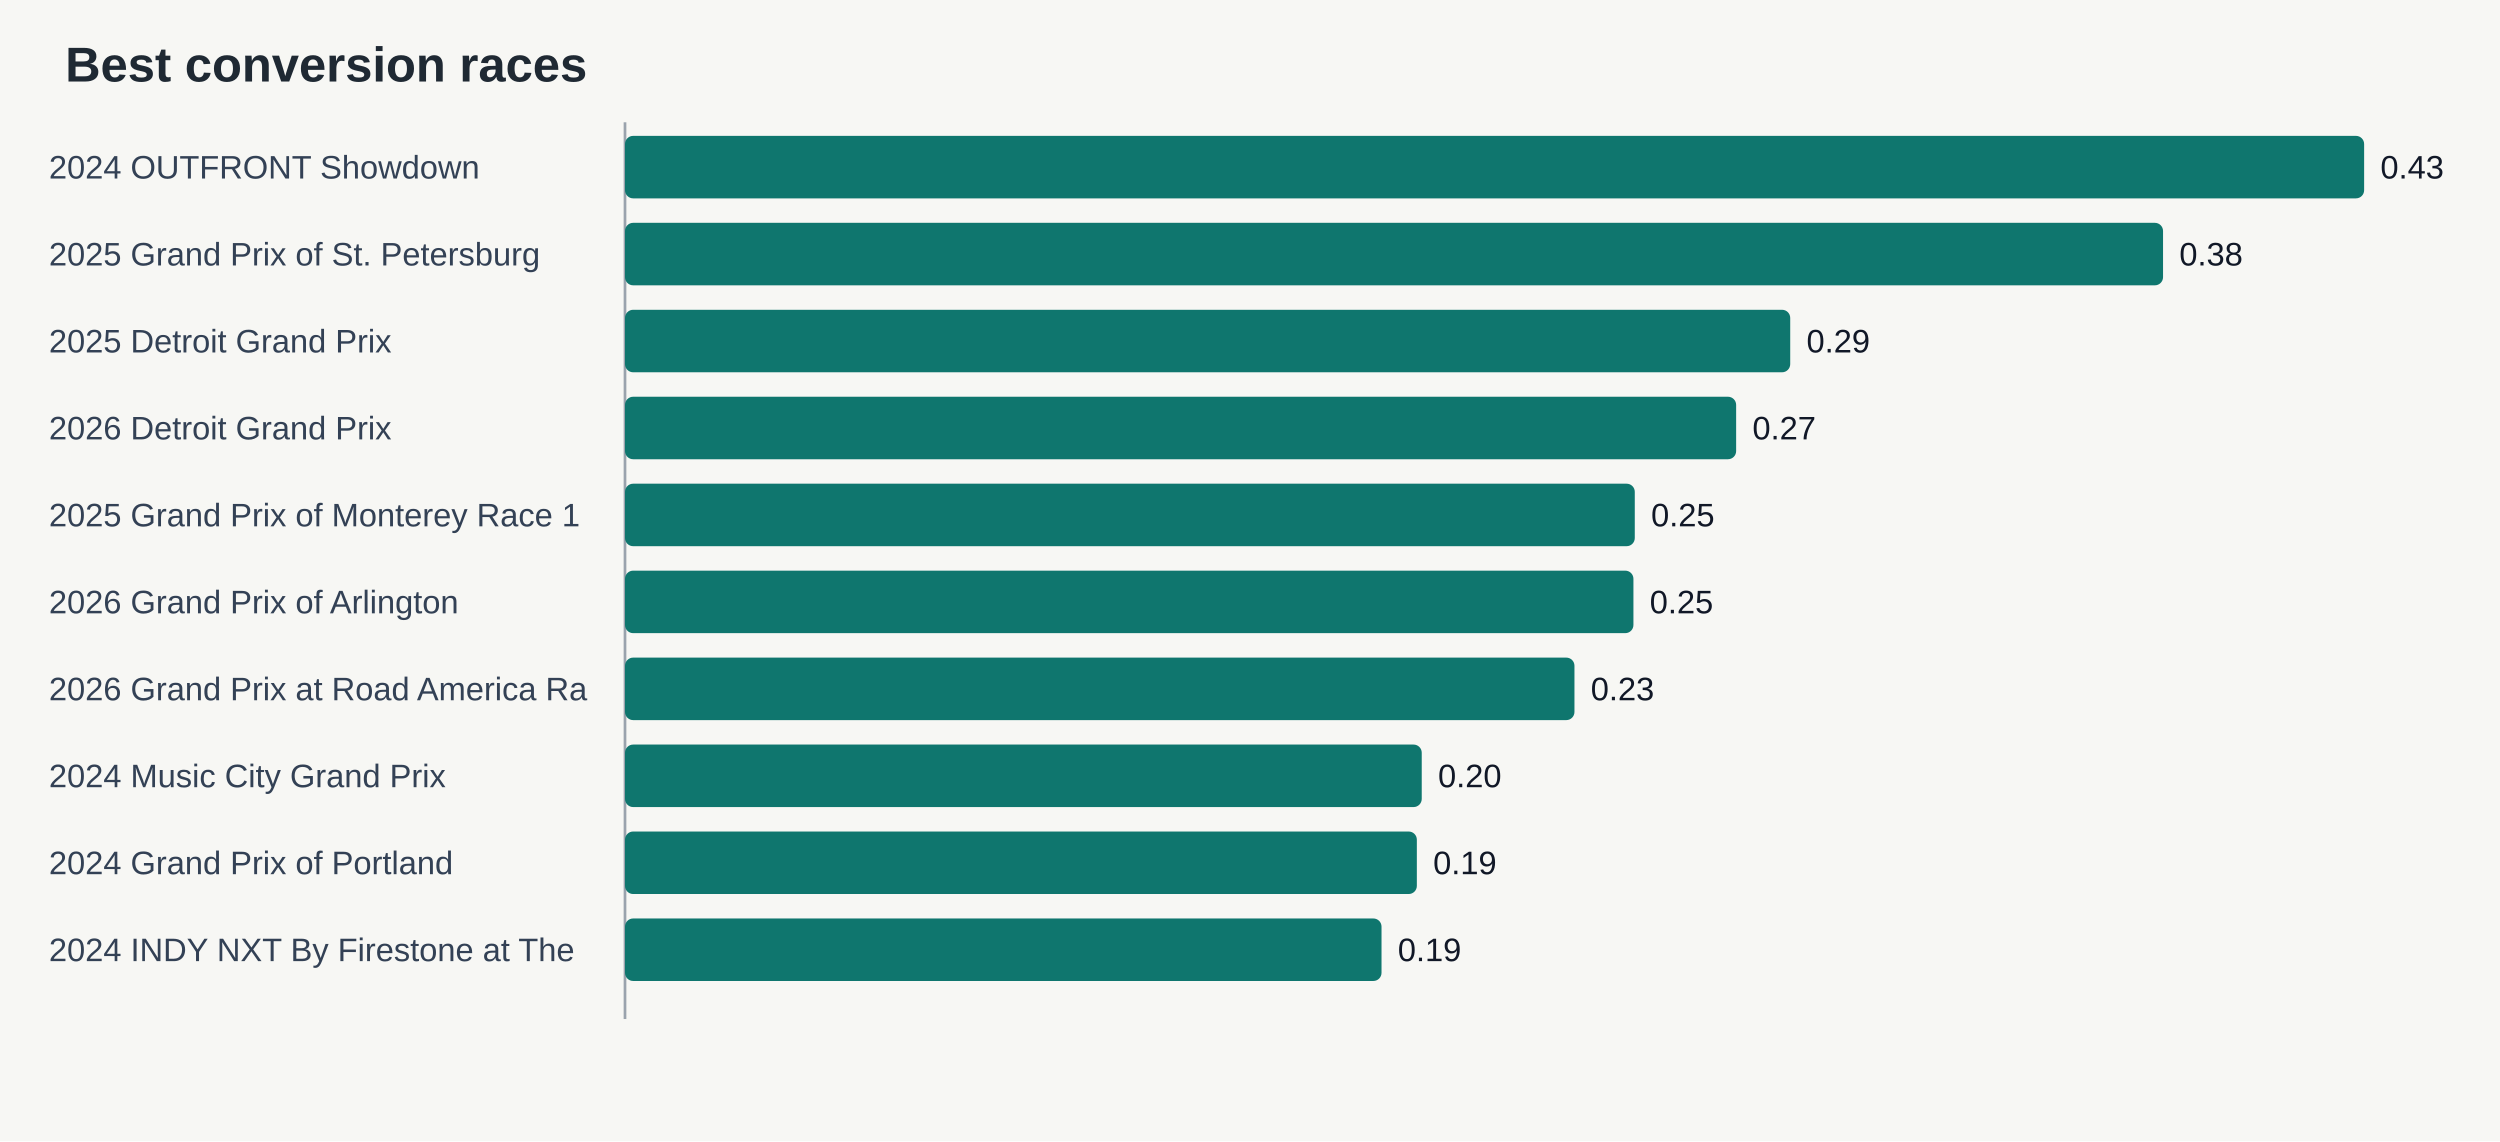
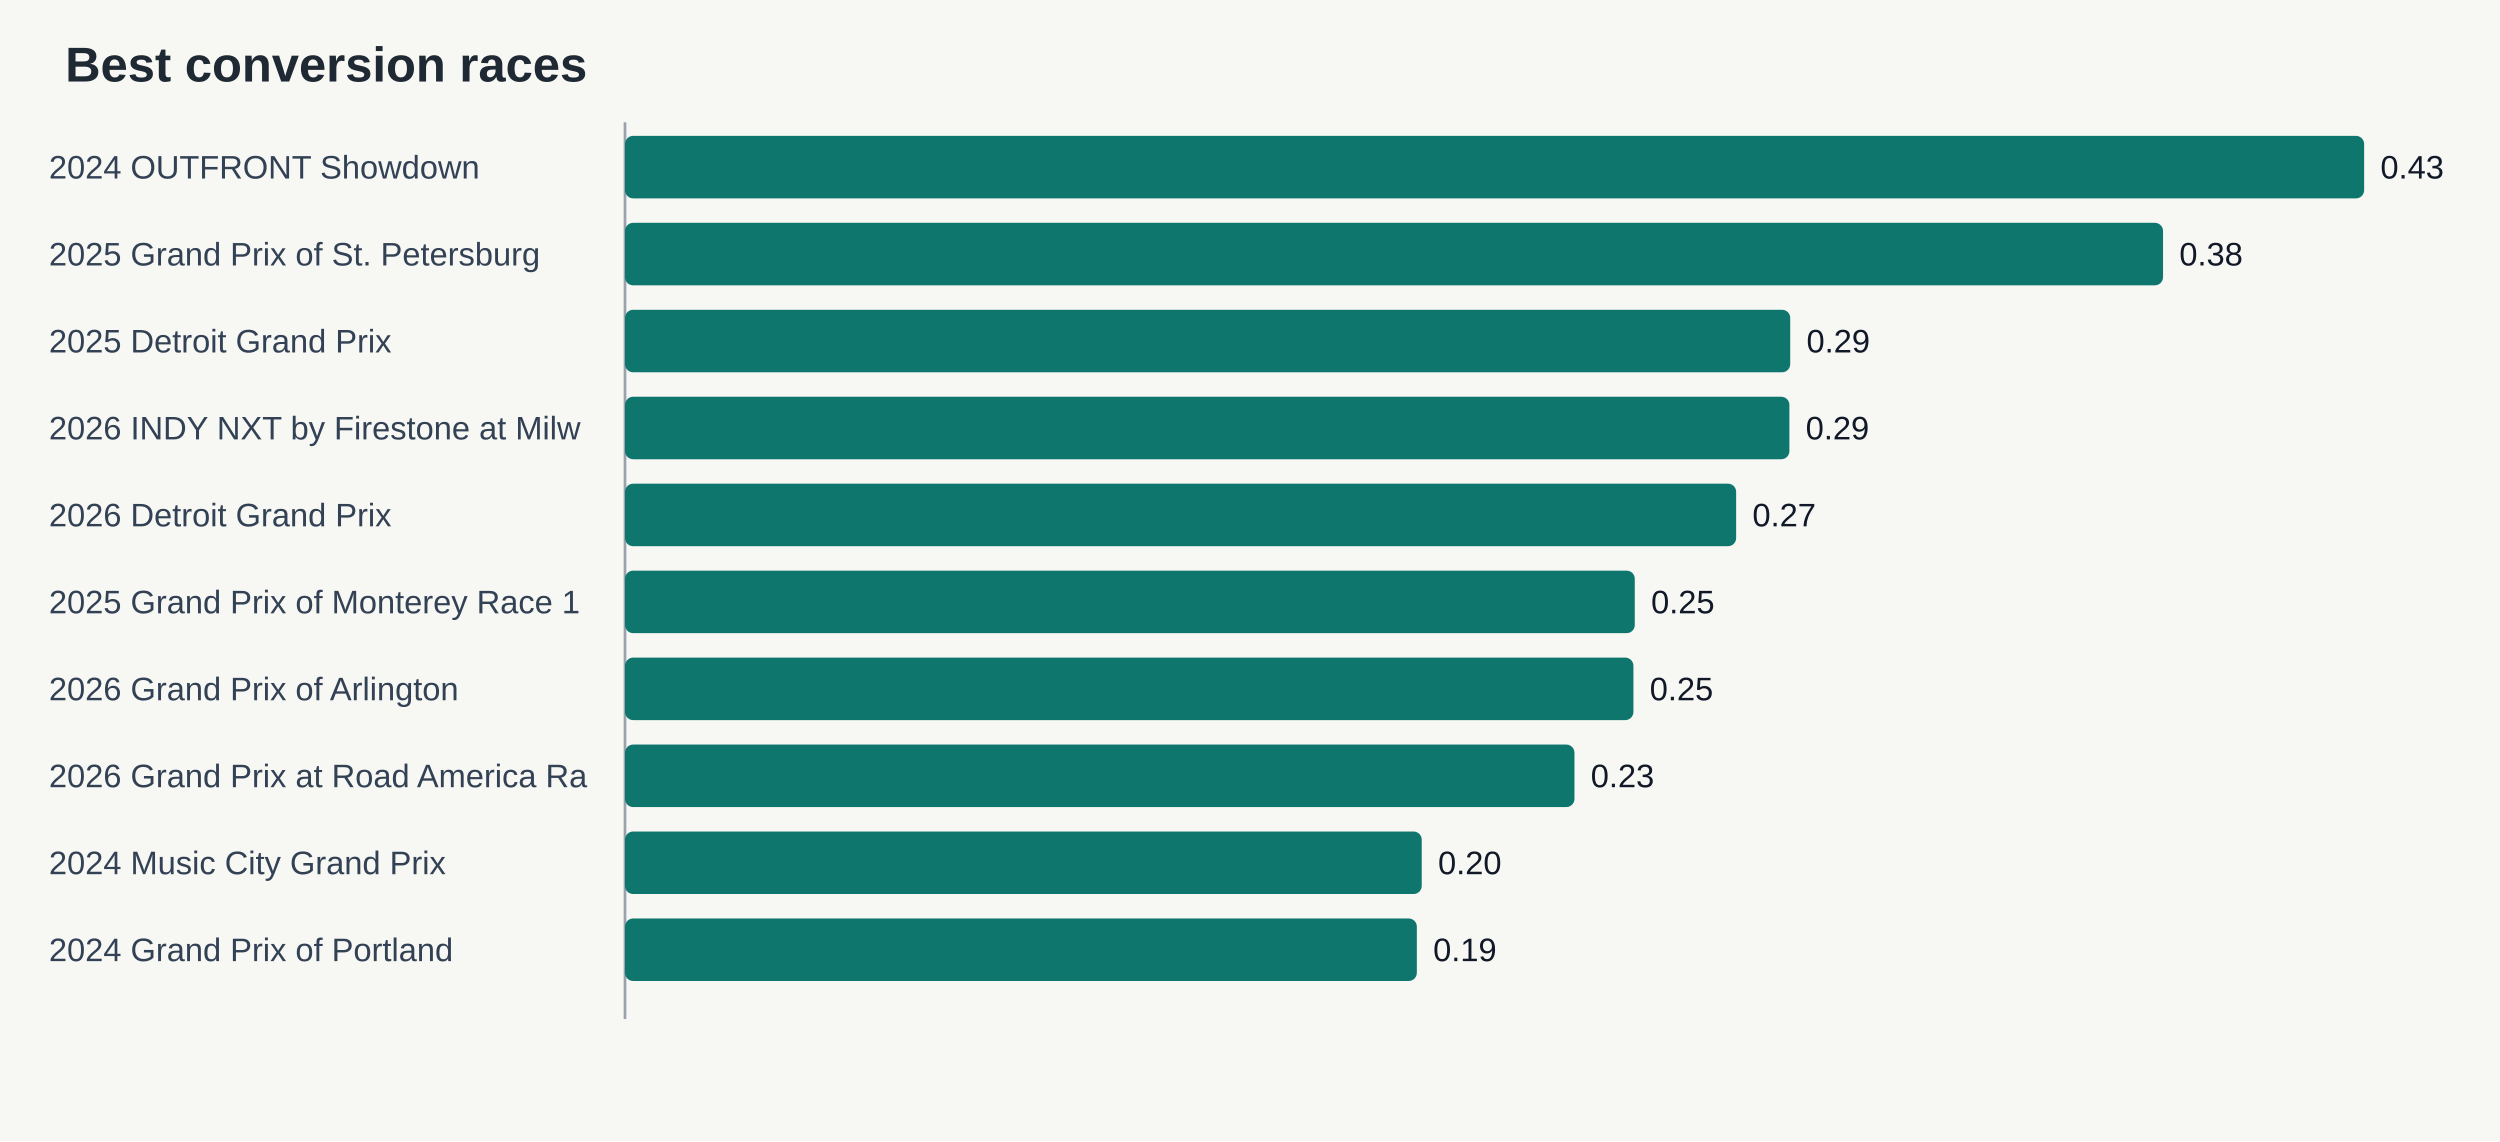
<svg xmlns="http://www.w3.org/2000/svg" width="920" height="420" viewBox="0 0 920 420">
  <rect width="100%" height="100%" fill="#f7f7f4" />
  <text x="24" y="30" font-family="Arial" font-size="18" font-weight="700" fill="#1f2933">Best conversion races</text>
  <line x1="230.0" y1="45" x2="230.0" y2="375" stroke="#9aa3ad" stroke-width="1" />
  <text x="18" y="65.7" font-family="Arial" font-size="12" fill="#334155">2024 OUTFRONT Showdown</text>
  <rect x="230.0" y="50.0" width="640.0" height="23.0" fill="#0f766e" rx="3" />
  <text x="876.0" y="65.7" font-family="Arial" font-size="12" fill="#111827">0.43</text>
  <text x="18" y="97.7" font-family="Arial" font-size="12" fill="#334155">2025 Grand Prix of St. Petersburg</text>
  <rect x="230.0" y="82.0" width="566.0" height="23.0" fill="#0f766e" rx="3" />
  <text x="802.0" y="97.7" font-family="Arial" font-size="12" fill="#111827">0.38</text>
  <text x="18" y="129.7" font-family="Arial" font-size="12" fill="#334155">2025 Detroit Grand Prix</text>
  <rect x="230.0" y="114.0" width="428.8" height="23.0" fill="#0f766e" rx="3" />
  <text x="664.8" y="129.7" font-family="Arial" font-size="12" fill="#111827">0.29</text>
-   <text x="18" y="161.7" font-family="Arial" font-size="12" fill="#334155">2026 Detroit Grand Prix</text>
-   <rect x="230.0" y="146.0" width="408.9" height="23.0" fill="#0f766e" rx="3" />
-   <text x="644.9" y="161.7" font-family="Arial" font-size="12" fill="#111827">0.27</text>
-   <text x="18" y="193.7" font-family="Arial" font-size="12" fill="#334155">2025 Grand Prix of Monterey Race 1</text>
-   <rect x="230.0" y="178.0" width="371.6" height="23.0" fill="#0f766e" rx="3" />
-   <text x="607.6" y="193.7" font-family="Arial" font-size="12" fill="#111827">0.25</text>
-   <text x="18" y="225.7" font-family="Arial" font-size="12" fill="#334155">2026 Grand Prix of Arlington</text>
-   <rect x="230.0" y="210.0" width="371.1" height="23.0" fill="#0f766e" rx="3" />
-   <text x="607.1" y="225.7" font-family="Arial" font-size="12" fill="#111827">0.25</text>
-   <text x="18" y="257.7" font-family="Arial" font-size="12" fill="#334155">2026 Grand Prix at Road America Ra</text>
-   <rect x="230.0" y="242.0" width="349.4" height="23.0" fill="#0f766e" rx="3" />
-   <text x="585.4" y="257.7" font-family="Arial" font-size="12" fill="#111827">0.23</text>
-   <text x="18" y="289.7" font-family="Arial" font-size="12" fill="#334155">2024 Music City Grand Prix</text>
-   <rect x="230.0" y="274.0" width="293.2" height="23.0" fill="#0f766e" rx="3" />
-   <text x="529.2" y="289.7" font-family="Arial" font-size="12" fill="#111827">0.20</text>
-   <text x="18" y="321.7" font-family="Arial" font-size="12" fill="#334155">2024 Grand Prix of Portland</text>
-   <rect x="230.0" y="306.0" width="291.4" height="23.0" fill="#0f766e" rx="3" />
-   <text x="527.4" y="321.7" font-family="Arial" font-size="12" fill="#111827">0.19</text>
-   <text x="18" y="353.7" font-family="Arial" font-size="12" fill="#334155">2024 INDY NXT By Firestone at The </text>
-   <rect x="230.0" y="338.0" width="278.4" height="23.0" fill="#0f766e" rx="3" />
-   <text x="514.4" y="353.7" font-family="Arial" font-size="12" fill="#111827">0.19</text>
+   <text x="18" y="161.7" font-family="Arial" font-size="12" fill="#334155">2026 INDY NXT by Firestone at Milw</text>
+   <rect x="230.0" y="146.0" width="428.5" height="23.0" fill="#0f766e" rx="3" />
+   <text x="664.5" y="161.7" font-family="Arial" font-size="12" fill="#111827">0.29</text>
+   <text x="18" y="193.7" font-family="Arial" font-size="12" fill="#334155">2026 Detroit Grand Prix</text>
+   <rect x="230.0" y="178.0" width="408.9" height="23.0" fill="#0f766e" rx="3" />
+   <text x="644.9" y="193.7" font-family="Arial" font-size="12" fill="#111827">0.27</text>
+   <text x="18" y="225.7" font-family="Arial" font-size="12" fill="#334155">2025 Grand Prix of Monterey Race 1</text>
+   <rect x="230.0" y="210.0" width="371.6" height="23.0" fill="#0f766e" rx="3" />
+   <text x="607.6" y="225.7" font-family="Arial" font-size="12" fill="#111827">0.25</text>
+   <text x="18" y="257.7" font-family="Arial" font-size="12" fill="#334155">2026 Grand Prix of Arlington</text>
+   <rect x="230.0" y="242.0" width="371.1" height="23.0" fill="#0f766e" rx="3" />
+   <text x="607.1" y="257.7" font-family="Arial" font-size="12" fill="#111827">0.25</text>
+   <text x="18" y="289.7" font-family="Arial" font-size="12" fill="#334155">2026 Grand Prix at Road America Ra</text>
+   <rect x="230.0" y="274.0" width="349.4" height="23.0" fill="#0f766e" rx="3" />
+   <text x="585.4" y="289.7" font-family="Arial" font-size="12" fill="#111827">0.23</text>
+   <text x="18" y="321.7" font-family="Arial" font-size="12" fill="#334155">2024 Music City Grand Prix</text>
+   <rect x="230.0" y="306.0" width="293.2" height="23.0" fill="#0f766e" rx="3" />
+   <text x="529.2" y="321.7" font-family="Arial" font-size="12" fill="#111827">0.20</text>
+   <text x="18" y="353.7" font-family="Arial" font-size="12" fill="#334155">2024 Grand Prix of Portland</text>
+   <rect x="230.0" y="338.0" width="291.4" height="23.0" fill="#0f766e" rx="3" />
+   <text x="527.4" y="353.7" font-family="Arial" font-size="12" fill="#111827">0.19</text>
</svg>
